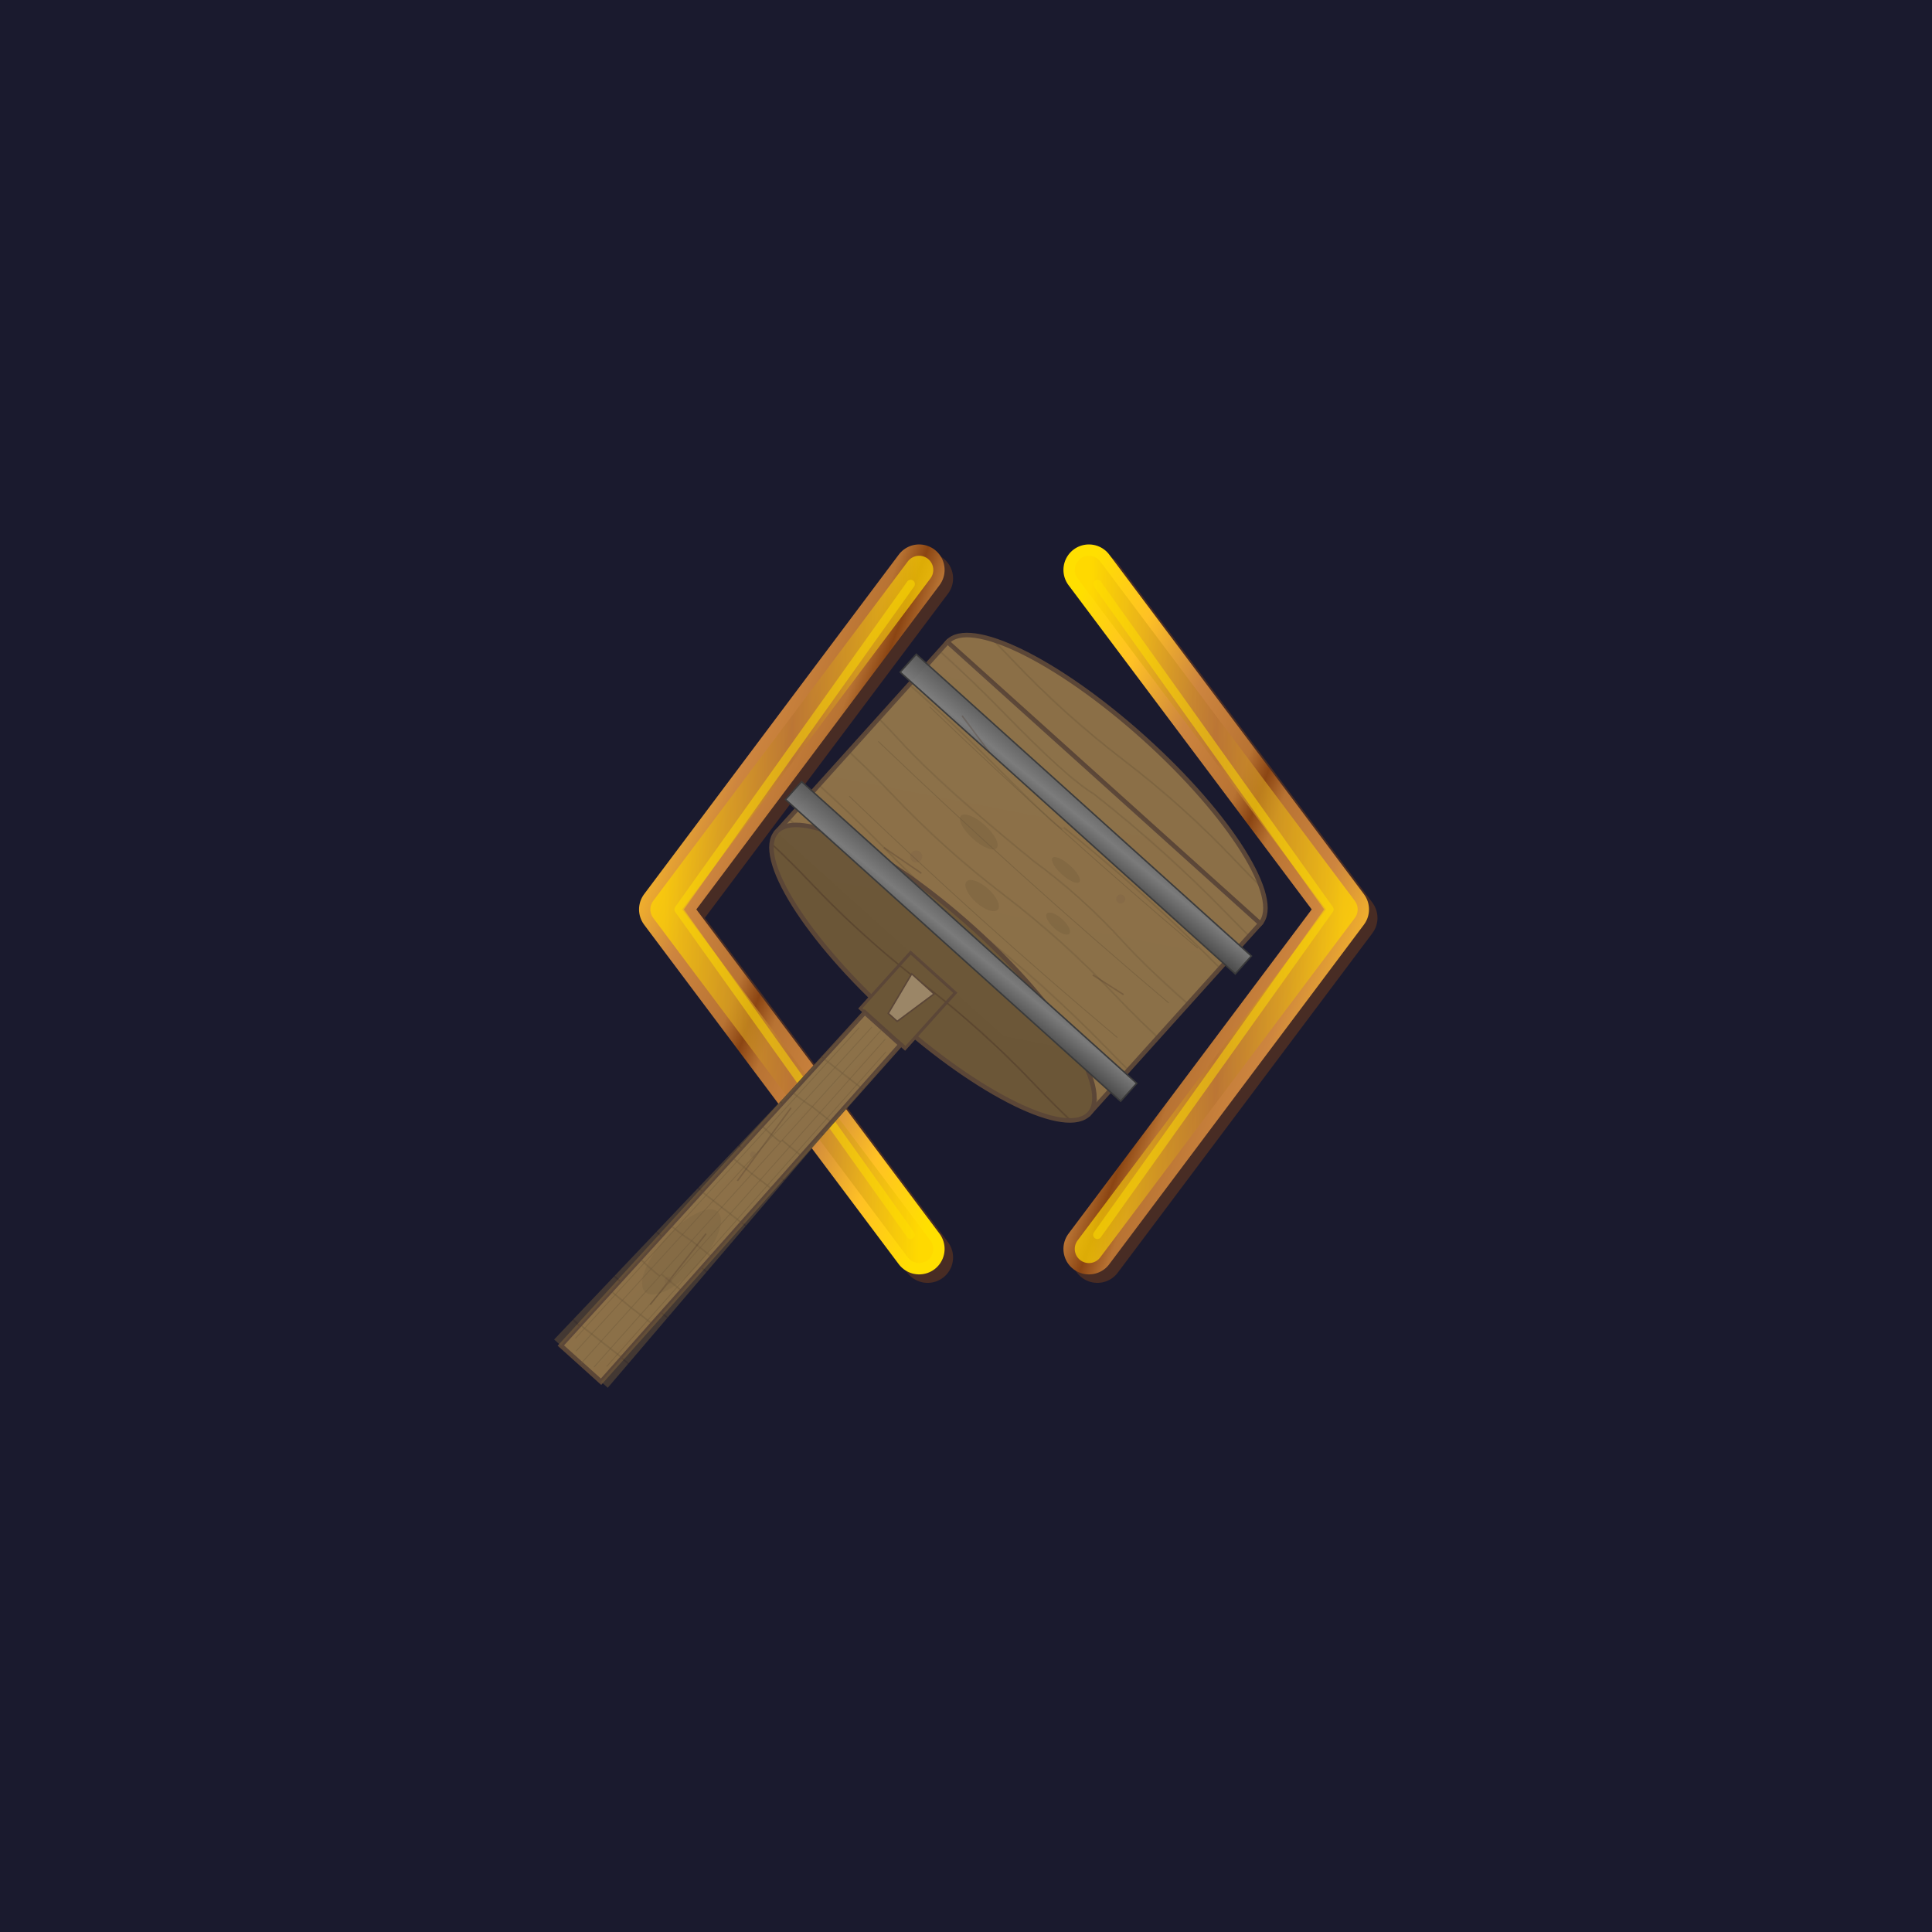
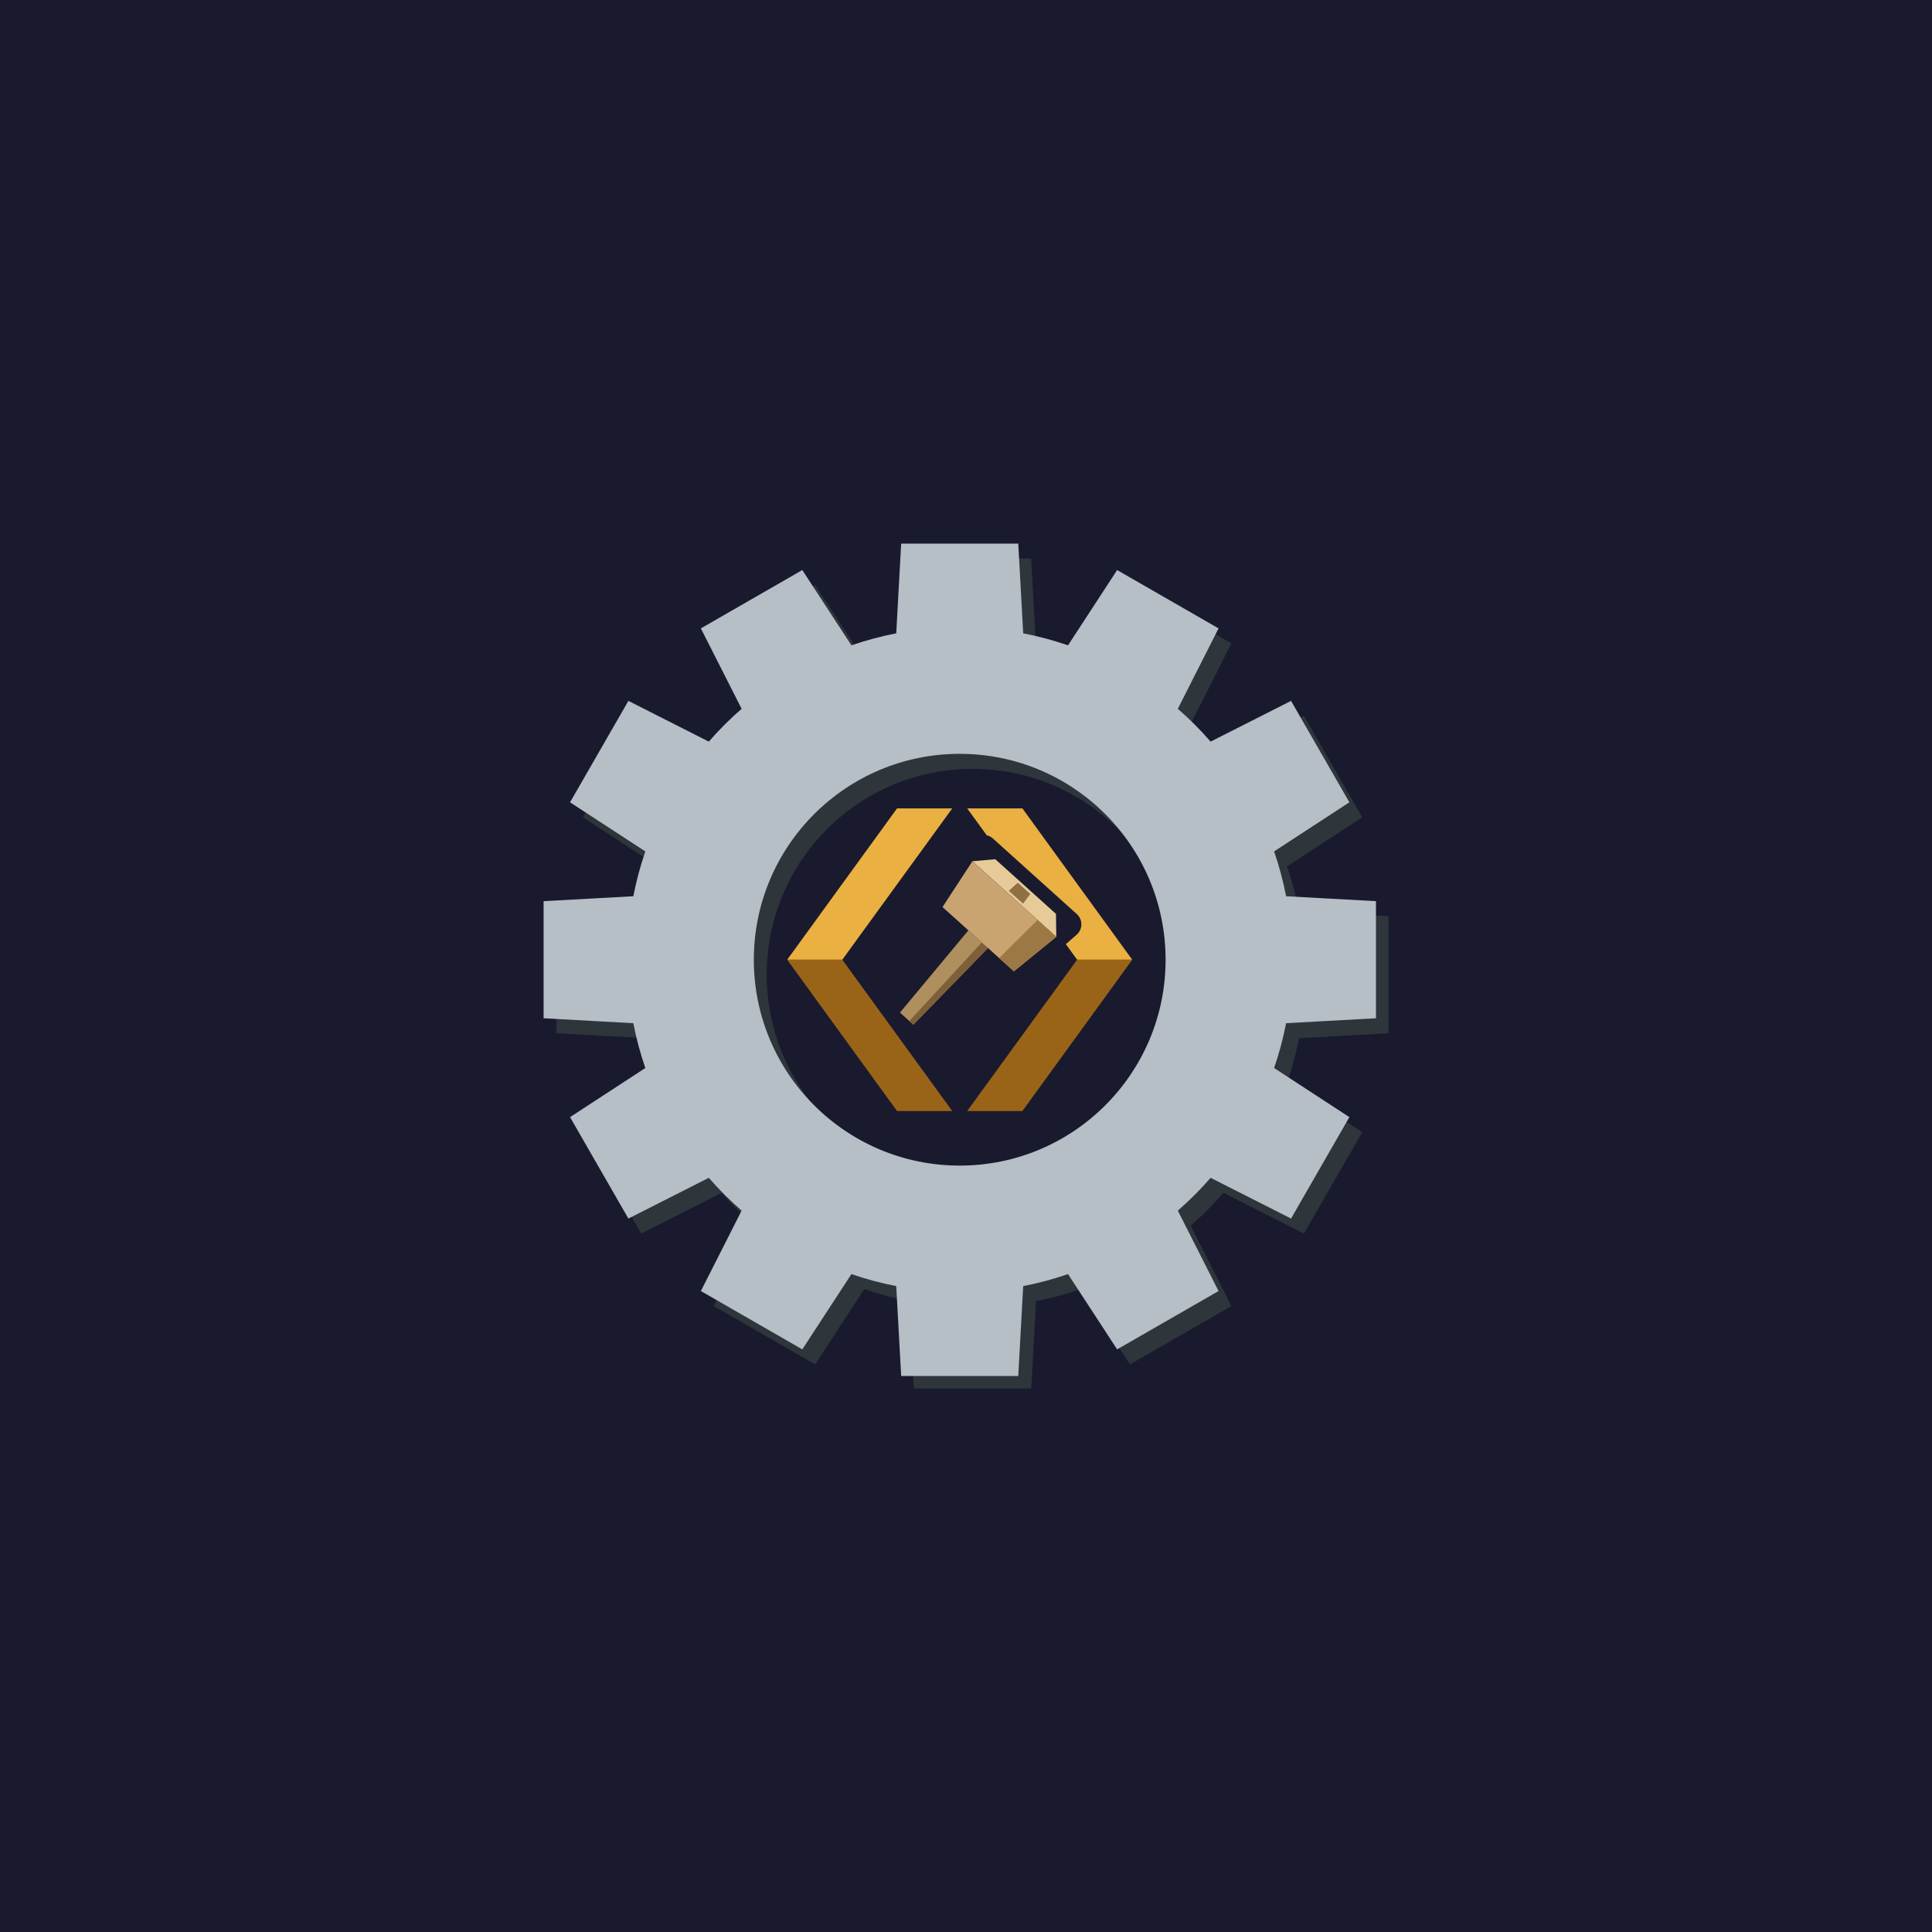
<svg xmlns="http://www.w3.org/2000/svg" width="192" height="192" viewBox="0 0 192 192">
  <rect width="192" height="192" fill="#1a1a2e" />
-   <svg x="54" y="54" width="84" height="84" viewBox="128.5 152.5 233.5 239" preserveAspectRatio="xMidYMid meet">
+   <svg x="54" y="54" width="84" height="84" viewBox="5.86 5.86 394.14 394.14" preserveAspectRatio="xMidYMid meet">
    <defs>
-       <pattern id="oakGrain" x="0" y="0" width="100" height="200" patternUnits="userSpaceOnUse">
-         <rect width="100" height="200" fill="#8B6F47" />
-         <path d="M0,10 Q25,8 50,10 T100,10" stroke="#6B5637" stroke-width="0.5" fill="none" opacity="0.4" />
-         <path d="M0,25 Q30,23 60,25 T100,25" stroke="#6B5637" stroke-width="0.5" fill="none" opacity="0.4" />
-         <path d="M0,40 Q35,38 70,40 T100,40" stroke="#6B5637" stroke-width="0.5" fill="none" opacity="0.4" />
-         <path d="M0,55 Q20,53 40,55 T100,55" stroke="#6B5637" stroke-width="0.5" fill="none" opacity="0.4" />
-         <path d="M0,70 Q25,68 50,70 T100,70" stroke="#6B5637" stroke-width="0.5" fill="none" opacity="0.4" />
-         <path d="M0,85 Q30,83 60,85 T100,85" stroke="#6B5637" stroke-width="0.5" fill="none" opacity="0.4" />
-         <path d="M0,100 Q35,98 70,100 T100,100" stroke="#6B5637" stroke-width="0.5" fill="none" opacity="0.4" />
-         <path d="M0,115 Q20,113 40,115 T100,115" stroke="#6B5637" stroke-width="0.5" fill="none" opacity="0.4" />
-         <path d="M0,130 Q25,128 50,130 T100,130" stroke="#6B5637" stroke-width="0.5" fill="none" opacity="0.4" />
-         <path d="M0,145 Q30,143 60,145 T100,145" stroke="#6B5637" stroke-width="0.5" fill="none" opacity="0.4" />
-         <path d="M0,160 Q35,158 70,160 T100,160" stroke="#6B5637" stroke-width="0.5" fill="none" opacity="0.4" />
-         <path d="M0,175 Q20,173 40,175 T100,175" stroke="#6B5637" stroke-width="0.5" fill="none" opacity="0.4" />
-         <path d="M0,190 Q25,188 50,190 T100,190" stroke="#6B5637" stroke-width="0.5" fill="none" opacity="0.4" />
-       </pattern>
-       <pattern id="oakGrainDark" x="0" y="0" width="100" height="200" patternUnits="userSpaceOnUse">
-         <rect width="100" height="200" fill="#6B5637" />
-         <path d="M0,10 Q25,8 50,10 T100,10" stroke="#4B3627" stroke-width="0.5" fill="none" opacity="0.5" />
-         <path d="M0,30 Q30,28 60,30 T100,30" stroke="#4B3627" stroke-width="0.5" fill="none" opacity="0.5" />
-         <path d="M0,50 Q35,48 70,50 T100,50" stroke="#4B3627" stroke-width="0.5" fill="none" opacity="0.5" />
-         <path d="M0,70 Q20,68 40,70 T100,70" stroke="#4B3627" stroke-width="0.5" fill="none" opacity="0.5" />
-         <path d="M0,90 Q25,88 50,90 T100,90" stroke="#4B3627" stroke-width="0.5" fill="none" opacity="0.5" />
-         <path d="M0,110 Q30,108 60,110 T100,110" stroke="#4B3627" stroke-width="0.5" fill="none" opacity="0.5" />
-         <path d="M0,130 Q35,128 70,130 T100,130" stroke="#4B3627" stroke-width="0.5" fill="none" opacity="0.5" />
-         <path d="M0,150 Q20,148 40,150 T100,150" stroke="#4B3627" stroke-width="0.5" fill="none" opacity="0.5" />
-         <path d="M0,170 Q25,168 50,170 T100,170" stroke="#4B3627" stroke-width="0.5" fill="none" opacity="0.5" />
-         <path d="M0,190 Q30,188 60,190 T100,190" stroke="#4B3627" stroke-width="0.5" fill="none" opacity="0.5" />
-       </pattern>
-       <linearGradient id="ironGradient" x1="0%" y1="0%" x2="100%" y2="100%">
-         <stop offset="0%" style="stop-color:#5A5A5A;stop-opacity:1" />
-         <stop offset="50%" style="stop-color:#7A7A7A;stop-opacity:1" />
-         <stop offset="100%" style="stop-color:#4A4A4A;stop-opacity:1" />
-       </linearGradient>
-       <linearGradient id="oilSheen" x1="0%" y1="0%" x2="100%" y2="100%">
-         <stop offset="0%" style="stop-color:#FFFFFF;stop-opacity:0.1" />
-         <stop offset="50%" style="stop-color:#FFFFFF;stop-opacity:0.05" />
-         <stop offset="100%" style="stop-color:#FFFFFF;stop-opacity:0" />
-       </linearGradient>
-       <linearGradient id="metalGradient" x1="0%" y1="0%" x2="100%" y2="100%">
-         <stop offset="0%" style="stop-color:#FFDF00;stop-opacity:1" />
-         <stop offset="15%" style="stop-color:#FFC125;stop-opacity:1" />
-         <stop offset="30%" style="stop-color:#CD853F;stop-opacity:1" />
-         <stop offset="45%" style="stop-color:#B87333;stop-opacity:1" />
-         <stop offset="50%" style="stop-color:#8B4513;stop-opacity:1" />
-         <stop offset="55%" style="stop-color:#B87333;stop-opacity:1" />
-         <stop offset="70%" style="stop-color:#CD853F;stop-opacity:1" />
-         <stop offset="85%" style="stop-color:#FFC125;stop-opacity:1" />
-         <stop offset="100%" style="stop-color:#FFDF00;stop-opacity:1" />
-       </linearGradient>
-       <linearGradient id="bracketGradient" x1="0%" y1="0%" x2="100%" y2="0%">
-         <stop offset="0%" style="stop-color:#FFD700;stop-opacity:1" />
-         <stop offset="50%" style="stop-color:#B87333;stop-opacity:1" />
-         <stop offset="100%" style="stop-color:#FFD700;stop-opacity:1" />
-       </linearGradient>
+       <path id="gear-body" fill-rule="evenodd" d="M170.4,47.8 L172.7,5.9 L227.3,5.9 L229.6,47.8 A155,155 0 0 1 250.5,53.4L250.5,53.4 L273.4,18.3 L320.7,45.5 L301.7,83 A155,155 0 0 1 317,98.3L317,98.3 L354.5,79.3 L381.7,126.6 L346.6,149.5 A155,155 0 0 1 352.2,170.4L352.2,170.4 L394.1,172.7 L394.1,227.3 L352.2,229.6 A155,155 0 0 1 346.6,250.5L346.6,250.5 L381.7,273.4 L354.5,320.7 L317,301.7 A155,155 0 0 1 301.7,317L301.7,317 L320.7,354.5 L273.4,381.7 L250.5,346.6 A155,155 0 0 1 229.6,352.2L229.6,352.2 L227.3,394.1 L172.7,394.1 L170.4,352.2 A155,155 0 0 1 149.5,346.6L149.5,346.6 L126.6,381.7 L79.3,354.5 L98.3,317 A155,155 0 0 1 83,301.7L83,301.7 L45.5,320.7 L18.3,273.4 L53.4,250.5 A155,155 0 0 1 47.8,229.6L47.8,229.6 L5.9,227.3 L5.9,172.7 L47.8,170.4 A155,155 0 0 1 53.4,149.5L53.4,149.5 L18.3,126.6 L45.5,79.3 L83,98.3 A155,155 0 0 1 98.3,83L98.3,83 L79.3,45.5 L126.6,18.3 L149.5,53.4 A155,155 0 0 1 170.4,47.8 Z M200,104 A96,96 0 1 1 200,296 A96,96 0 1 1 200,104 Z" />
+       <g id="tags">
+         <path fill="#EBB042" d="M143.8,64.3 L45.3,200 L94.7,200 L193.3,64.3 Z" />
+         <path fill="#9A6418" d="M45.3,200 L143.8,335.7 L193.3,335.7 L94.7,200 Z" />
+         <path fill="#EBB042" d="M256.2,64.3 L354.7,200 L305.3,200 L206.7,64.3 Z" />
+         <path fill="#9A6418" d="M354.7,200 L256.2,335.7 L206.7,335.7 L305.3,200 Z" />
+       </g>
+       <g id="mallet">
+         <g transform="rotate(42 200 200)">
+           <path fill="#B08F5E" d="M178,154 L222,154 L215,332 L185,332 Z" />
+           <path fill="#7E6038" d="M208,154 L222,154 L215,332 L206,332 Z" />
+           <path fill="#E6CB99" d="M106,64 L132,36 L268,36 L294,64 Z" />
+           <path fill="#8E7042" d="M186,40 L214,40 L216,60 L184,60 Z" />
+           <path fill="#C9A470" d="M106,64 L294,64 L280,154 L120,154 Z" />
+           <path fill="#9C7844" d="M252,64 L294,64 L280,154 L247,154 Z" />
+         </g>
+       </g>
+       <mask id="cut-lockup">
+         <rect width="400" height="400" fill="#fff" />
+         <g transform="translate(200 200) scale(.28) translate(-200 -200)" stroke="#000" stroke-width="46" stroke-linejoin="round" fill="#000">
+           <path transform="rotate(42 200 200)" d="M178,154 L222,154 L215,332 L185,332 Z" />
+           <path transform="rotate(42 200 200)" d="M106,36 L294,36 L280,154 L120,154 Z" />
+         </g>
+       </mask>
    </defs>
-     <g transform="translate(256, 256) scale(0.8)">
-       <g transform="translate(-75, 0)">
-         <path d="M 45 -120 L -45 0 L 45 120" stroke="#8B4513" stroke-width="18" fill="none" stroke-linecap="round" stroke-linejoin="round" opacity="0.4" transform="translate(3, 3)" />
-         <path d="M 45 -120 L -45 0 L 45 120" stroke="url(#metalGradient)" stroke-width="18" fill="none" stroke-linecap="round" stroke-linejoin="round" />
-         <path d="M 45 -120 L -45 0 L 45 120" stroke="url(#bracketGradient)" stroke-width="10" fill="none" stroke-linecap="round" stroke-linejoin="round" opacity="0.7" />
-         <path d="M 42 -115 L -40 0 L 42 115" stroke="#FFDF00" stroke-width="3" fill="none" stroke-linecap="round" stroke-linejoin="round" opacity="0.5" />
-       </g>
-       <g transform="translate(75, 0)">
-         <path d="M -45 -120 L 45 0 L -45 120" stroke="#8B4513" stroke-width="18" fill="none" stroke-linecap="round" stroke-linejoin="round" opacity="0.4" transform="translate(3, 3)" />
-         <path d="M -45 -120 L 45 0 L -45 120" stroke="url(#metalGradient)" stroke-width="18" fill="none" stroke-linecap="round" stroke-linejoin="round" />
-         <path d="M -45 -120 L 45 0 L -45 120" stroke="url(#bracketGradient)" stroke-width="10" fill="none" stroke-linecap="round" stroke-linejoin="round" opacity="0.7" />
-         <path d="M -42 -115 L 40 0 L -42 115" stroke="#FFDF00" stroke-width="3" fill="none" stroke-linecap="round" stroke-linejoin="round" opacity="0.5" />
+     <g mask="url(#cut-lockup)">
+       <use href="#gear-body" transform="translate(6,7)" fill="#2E353B" />
+       <use href="#gear-body" fill="#B6BEC6" />
+       <g transform="translate(200 200) scale(.52) translate(-200 -200)">
+         <use href="#tags" />
      </g>
    </g>
-     <g transform="translate(216, 296) rotate(42) scale(0.85)">
-       <g id="malletHead">
-         <ellipse cx="0" cy="-120" rx="70" ry="20" fill="url(#oakGrain)" stroke="#5B4637" stroke-width="1.5" />
-         <rect x="-70" y="-120" width="140" height="85" fill="url(#oakGrain)" stroke="#5B4637" stroke-width="1.5" />
-         <ellipse cx="0" cy="-35" rx="70" ry="20" fill="url(#oakGrainDark)" stroke="#5B4637" stroke-width="1.5" />
-         <rect x="-75" y="-110" width="150" height="8" fill="url(#ironGradient)" stroke="#3A3A3A" stroke-width="0.5" />
-         <rect x="-75" y="-53" width="150" height="8" fill="url(#ironGradient)" stroke="#3A3A3A" stroke-width="0.5" />
-         <ellipse cx="-20" cy="-80" rx="8" ry="3" fill="#6B5637" opacity="0.3" />
-         <ellipse cx="10" cy="-90" rx="6" ry="2" fill="#6B5637" opacity="0.3" />
-         <ellipse cx="-5" cy="-65" rx="7" ry="3" fill="#6B5637" opacity="0.3" />
-         <ellipse cx="20" cy="-75" rx="5" ry="2" fill="#6B5637" opacity="0.3" />
-         <path d="M-60,-100 Q0,-98 60,-100" stroke="#6B5637" stroke-width="0.3" fill="none" opacity="0.5" />
-         <path d="M-65,-80 Q0,-78 65,-80" stroke="#6B5637" stroke-width="0.3" fill="none" opacity="0.5" />
-         <path d="M-60,-60 Q0,-58 60,-60" stroke="#6B5637" stroke-width="0.3" fill="none" opacity="0.5" />
-       </g>
-       <g id="handle">
-         <rect x="-10" y="-35" width="20" height="25" fill="url(#oakGrainDark)" stroke="#5B4637" stroke-width="1" />
-         <path d="M-8,-10 L-9,140 L9,140 L8,-10 Z" fill="url(#oakGrain)" stroke="#5B4637" stroke-width="1.5" />
-         <path d="M-8,-10 Q-10,65 -12,140 L-9,140 Z" fill="url(#oakGrainDark)" opacity="0.5" />
-         <path d="M8,-10 Q10,65 12,140 L9,140 Z" fill="url(#oakGrainDark)" opacity="0.5" />
-         <ellipse cx="0" cy="90" rx="7" ry="18" fill="#6B5637" opacity="0.2" />
-         <line x1="-6" y1="-5" x2="-7" y2="135" stroke="#6B5637" stroke-width="0.3" opacity="0.4" />
-         <line x1="-3" y1="-8" x2="-4" y2="138" stroke="#6B5637" stroke-width="0.3" opacity="0.4" />
-         <line x1="0" y1="-10" x2="0" y2="140" stroke="#6B5637" stroke-width="0.3" opacity="0.4" />
-         <line x1="3" y1="-8" x2="4" y2="138" stroke="#6B5637" stroke-width="0.3" opacity="0.4" />
-         <line x1="6" y1="-5" x2="7" y2="135" stroke="#6B5637" stroke-width="0.3" opacity="0.4" />
-         <path d="M-5,-30 L-2,-15 L2,-15 L5,-30 Z" fill="#9B8667" stroke="#5B4637" stroke-width="0.5" />
-       </g>
-       <g id="aging" opacity="0.3">
-         <line x1="-50" y1="-105" x2="-35" y2="-102" stroke="#4B3627" stroke-width="0.5" />
-         <line x1="40" y1="-70" x2="52" y2="-72" stroke="#4B3627" stroke-width="0.5" />
-         <line x1="-40" y1="-55" x2="-25" y2="-57" stroke="#4B3627" stroke-width="0.5" />
-         <line x1="-5" y1="30" x2="-2" y2="60" stroke="#4B3627" stroke-width="0.5" />
-         <line x1="2" y1="80" x2="4" y2="110" stroke="#4B3627" stroke-width="0.5" />
-         <circle cx="-30" cy="-60" r="2" fill="#5B4637" opacity="0.4" />
-         <circle cx="30" cy="-95" r="1.5" fill="#5B4637" opacity="0.4" />
-         <circle cx="-4" cy="50" r="1" fill="#5B4637" opacity="0.4" />
-         <circle cx="3" cy="100" r="1.2" fill="#5B4637" opacity="0.4" />
-       </g>
-       <g id="sheen" opacity="0.15">
-         <rect x="-70" y="-120" width="140" height="85" fill="url(#oilSheen)" />
-         <path d="M-8,-10 L-9,140 L9,140 L8,-10 Z" fill="url(#oilSheen)" />
-       </g>
+     <g transform="translate(200 200) scale(.28) translate(-200 -200)">
+       <use href="#mallet" />
    </g>
  </svg>
</svg>
